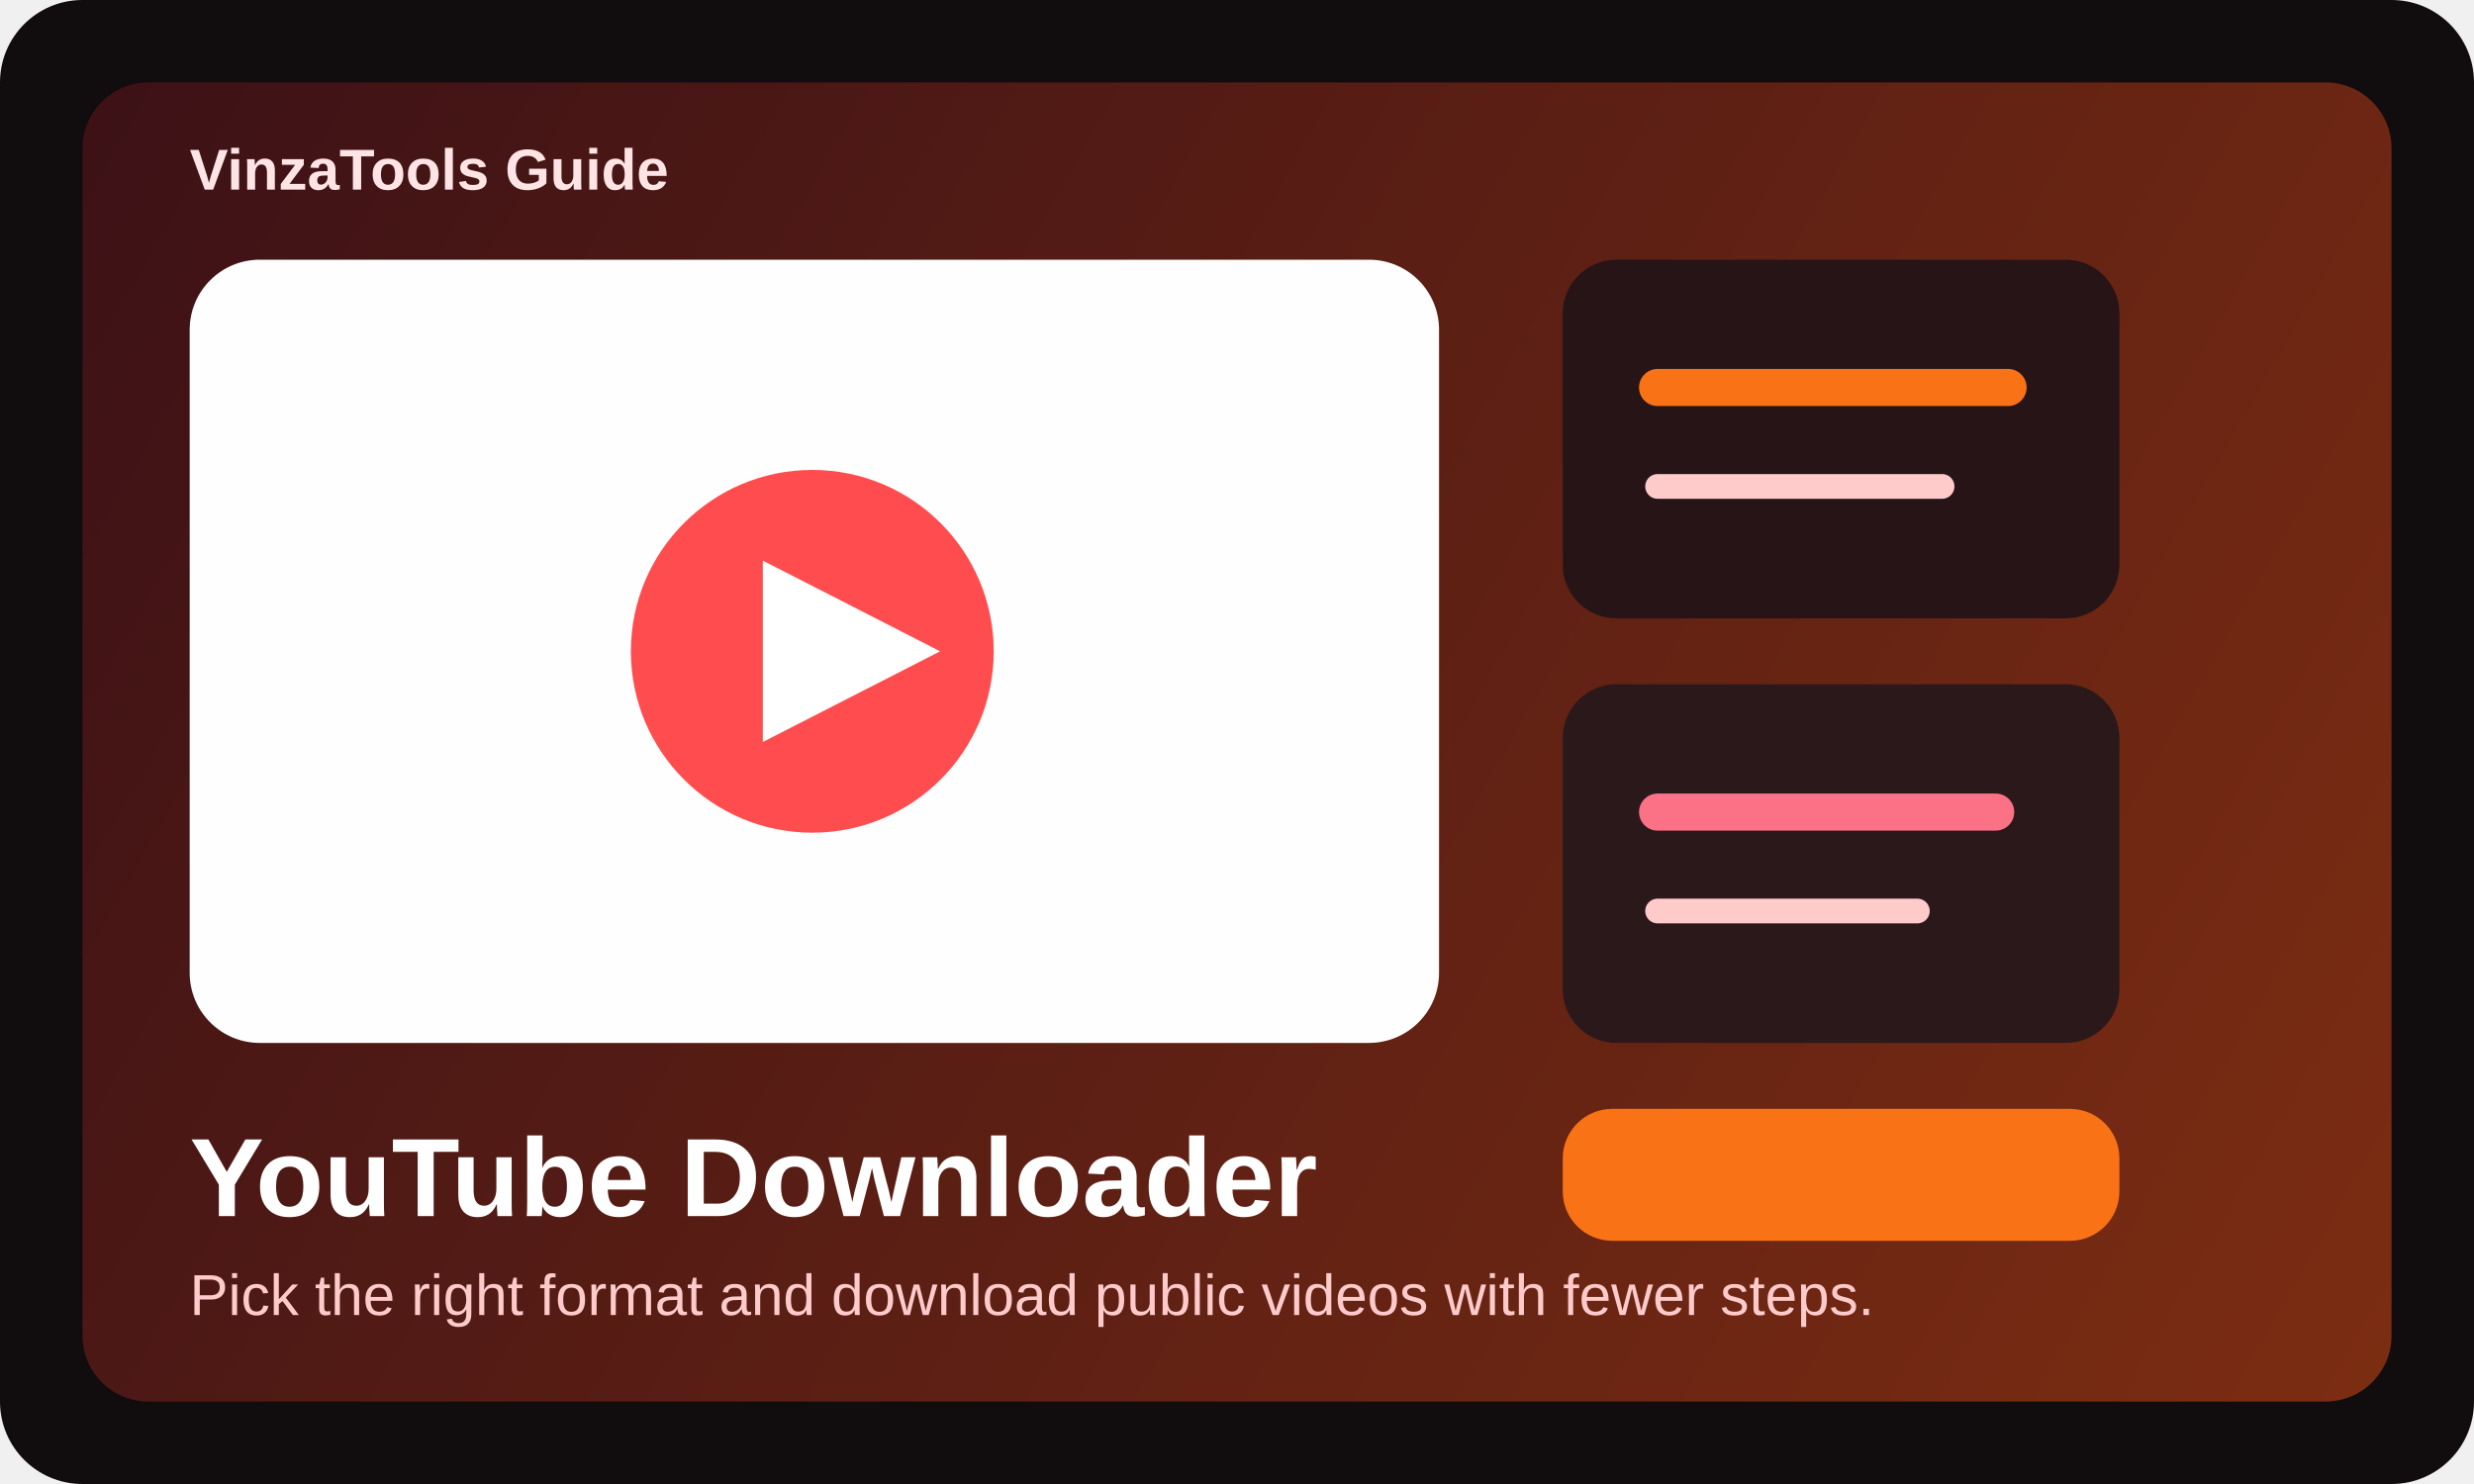
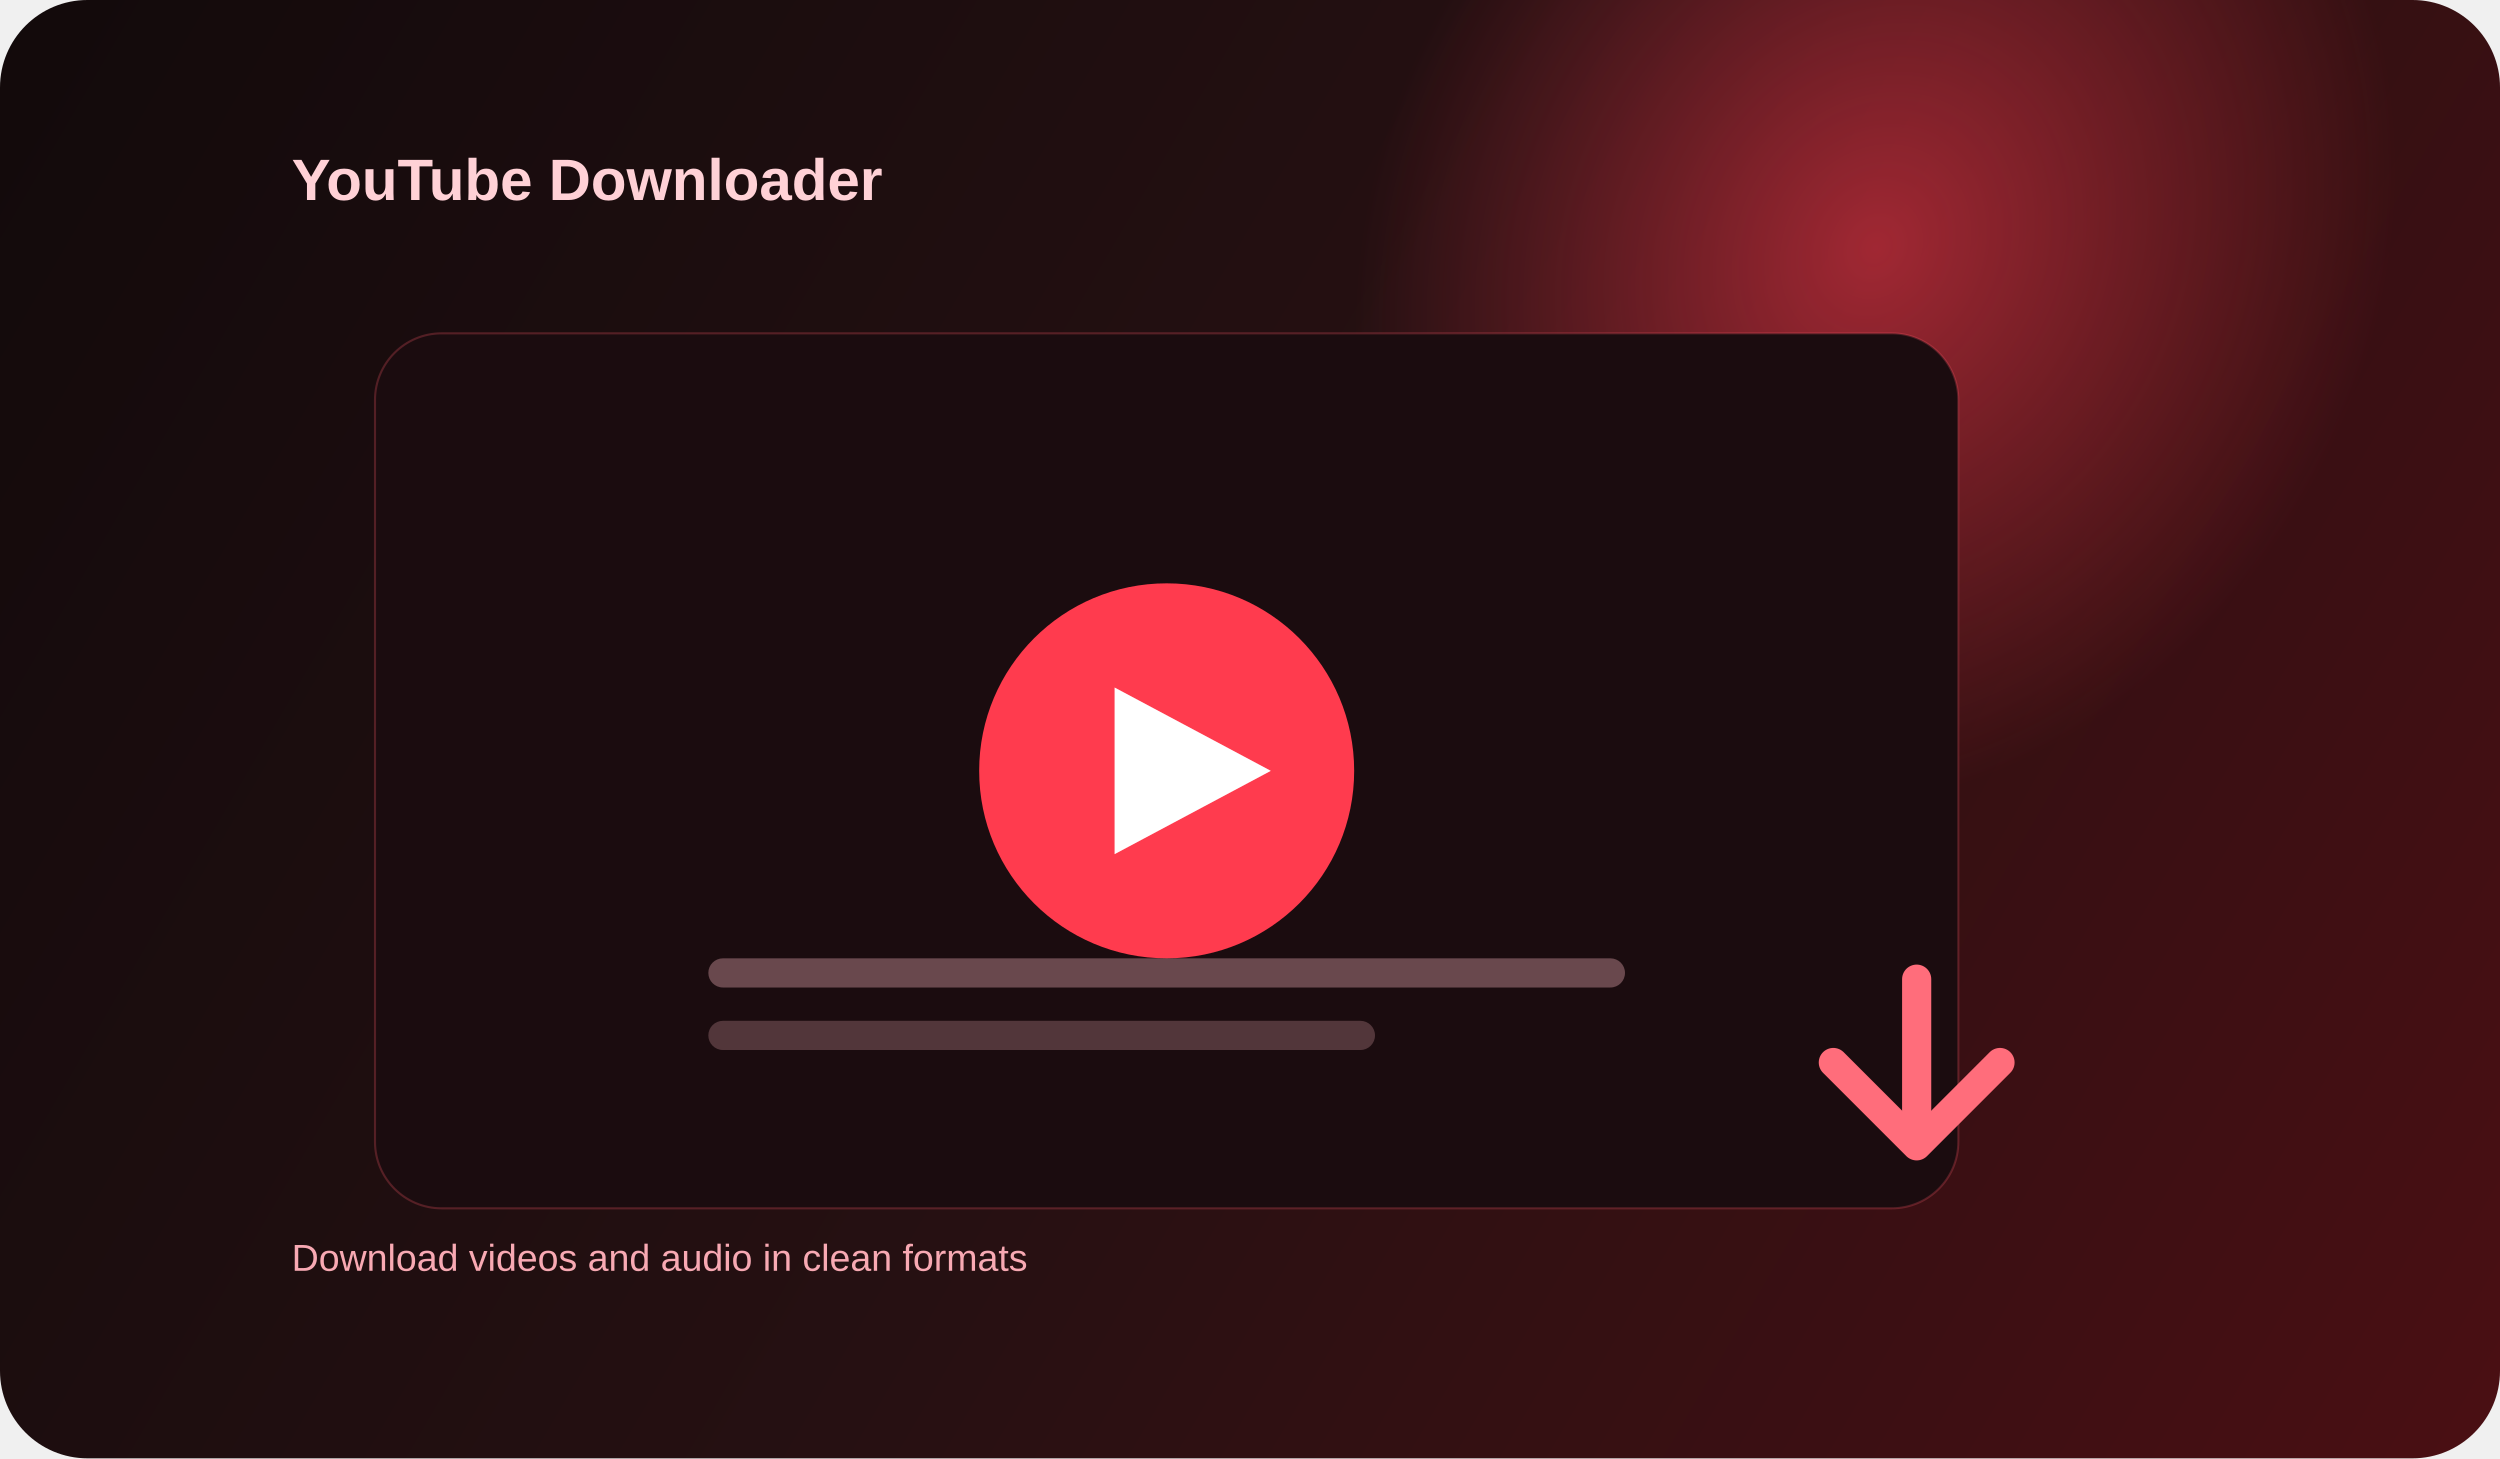
- <svg xmlns="http://www.w3.org/2000/svg" width="1200" height="720" viewBox="0 0 1200 720" fill="none">
-   <rect width="1200" height="720" rx="40" fill="#110C0D" />
-   <rect x="40" y="40" width="1120" height="640" rx="32" fill="url(#bg)" />
-   <rect x="92" y="126" width="606" height="380" rx="34" fill="#FEFEFE" />
-   <rect x="758" y="126" width="270" height="174" rx="26" fill="#261417" />
-   <rect x="758" y="332" width="270" height="174" rx="26" fill="#2A181A" />
-   <rect x="758" y="538" width="270" height="64" rx="24" fill="#F97316" />
-   <circle cx="394" cy="316" r="88" fill="#FF4D4F" />
-   <path d="M370 272L456 316L370 360V272Z" fill="white" />
-   <path d="M804 188H974" stroke="#F97316" stroke-width="18" stroke-linecap="round" />
-   <path d="M804 236H942" stroke="#FECACA" stroke-width="12" stroke-linecap="round" />
-   <path d="M804 394H968" stroke="#FB7185" stroke-width="18" stroke-linecap="round" />
-   <path d="M804 442H930" stroke="#FECACA" stroke-width="12" stroke-linecap="round" />
-   <text x="92" y="92" fill="#FFE4E6" font-family="Arial, sans-serif" font-size="28" font-weight="700">VinzaTools Guide</text>
-   <text x="92" y="590" fill="white" font-family="Arial, sans-serif" font-size="54" font-weight="800">YouTube Downloader</text>
-   <text x="92" y="638" fill="#FECACA" font-family="Arial, sans-serif" font-size="28" font-weight="500">Pick the right format and download public videos with fewer steps.</text>
+ <svg xmlns="http://www.w3.org/2000/svg" width="1200" height="700" viewBox="0 0 1200 700" fill="none">
  <defs>
-     <linearGradient id="bg" x1="40" y1="40" x2="1160" y2="680" gradientUnits="userSpaceOnUse">
-       <stop stop-color="#3C1116" />
-       <stop offset="1" stop-color="#7C2D12" />
+     <linearGradient id="bg" x1="0" y1="0" x2="1200" y2="700" gradientUnits="userSpaceOnUse">
+       <stop stop-color="#120A0B" />
+       <stop offset="0.5" stop-color="#261012" />
+       <stop offset="1" stop-color="#4A0F13" />
    </linearGradient>
+     <radialGradient id="glow" cx="0" cy="0" r="1" gradientUnits="userSpaceOnUse" gradientTransform="translate(900 120) rotate(120) scale(280 240)">
+       <stop stop-color="#FF3B4E" stop-opacity="0.55" />
+       <stop offset="1" stop-color="#FF3B4E" stop-opacity="0" />
+     </radialGradient>
  </defs>
+   <rect width="1200" height="700" rx="42" fill="url(#bg)" />
+   <rect width="1200" height="700" rx="42" fill="url(#glow)" />
+   <g>
+     <rect x="180" y="160" width="760" height="420" rx="32" fill="#1B0C0F" stroke="#FF5968" stroke-opacity="0.25" />
+     <circle cx="560" cy="370" r="90" fill="#FF3B4E" />
+     <path d="M535 330L610 370L535 410V330Z" fill="white" />
+     <rect x="340" y="460" width="440" height="14" rx="7" fill="#F8B7BF" fill-opacity="0.35" />
+     <rect x="340" y="490" width="320" height="14" rx="7" fill="#F8B7BF" fill-opacity="0.25" />
+   </g>
+   <path d="M920 540V470" stroke="#FF6D7B" stroke-width="14" stroke-linecap="round" />
+   <path d="M880 510L920 550L960 510" stroke="#FF6D7B" stroke-width="14" stroke-linecap="round" stroke-linejoin="round" />
+   <text x="140" y="96" fill="#FFD1D6" font-size="28" font-family="Arial" font-weight="700">YouTube Downloader</text>
+   <text x="140" y="610" fill="#F8A9B3" font-size="18" font-family="Arial">Download videos and audio in clean formats</text>
</svg>
